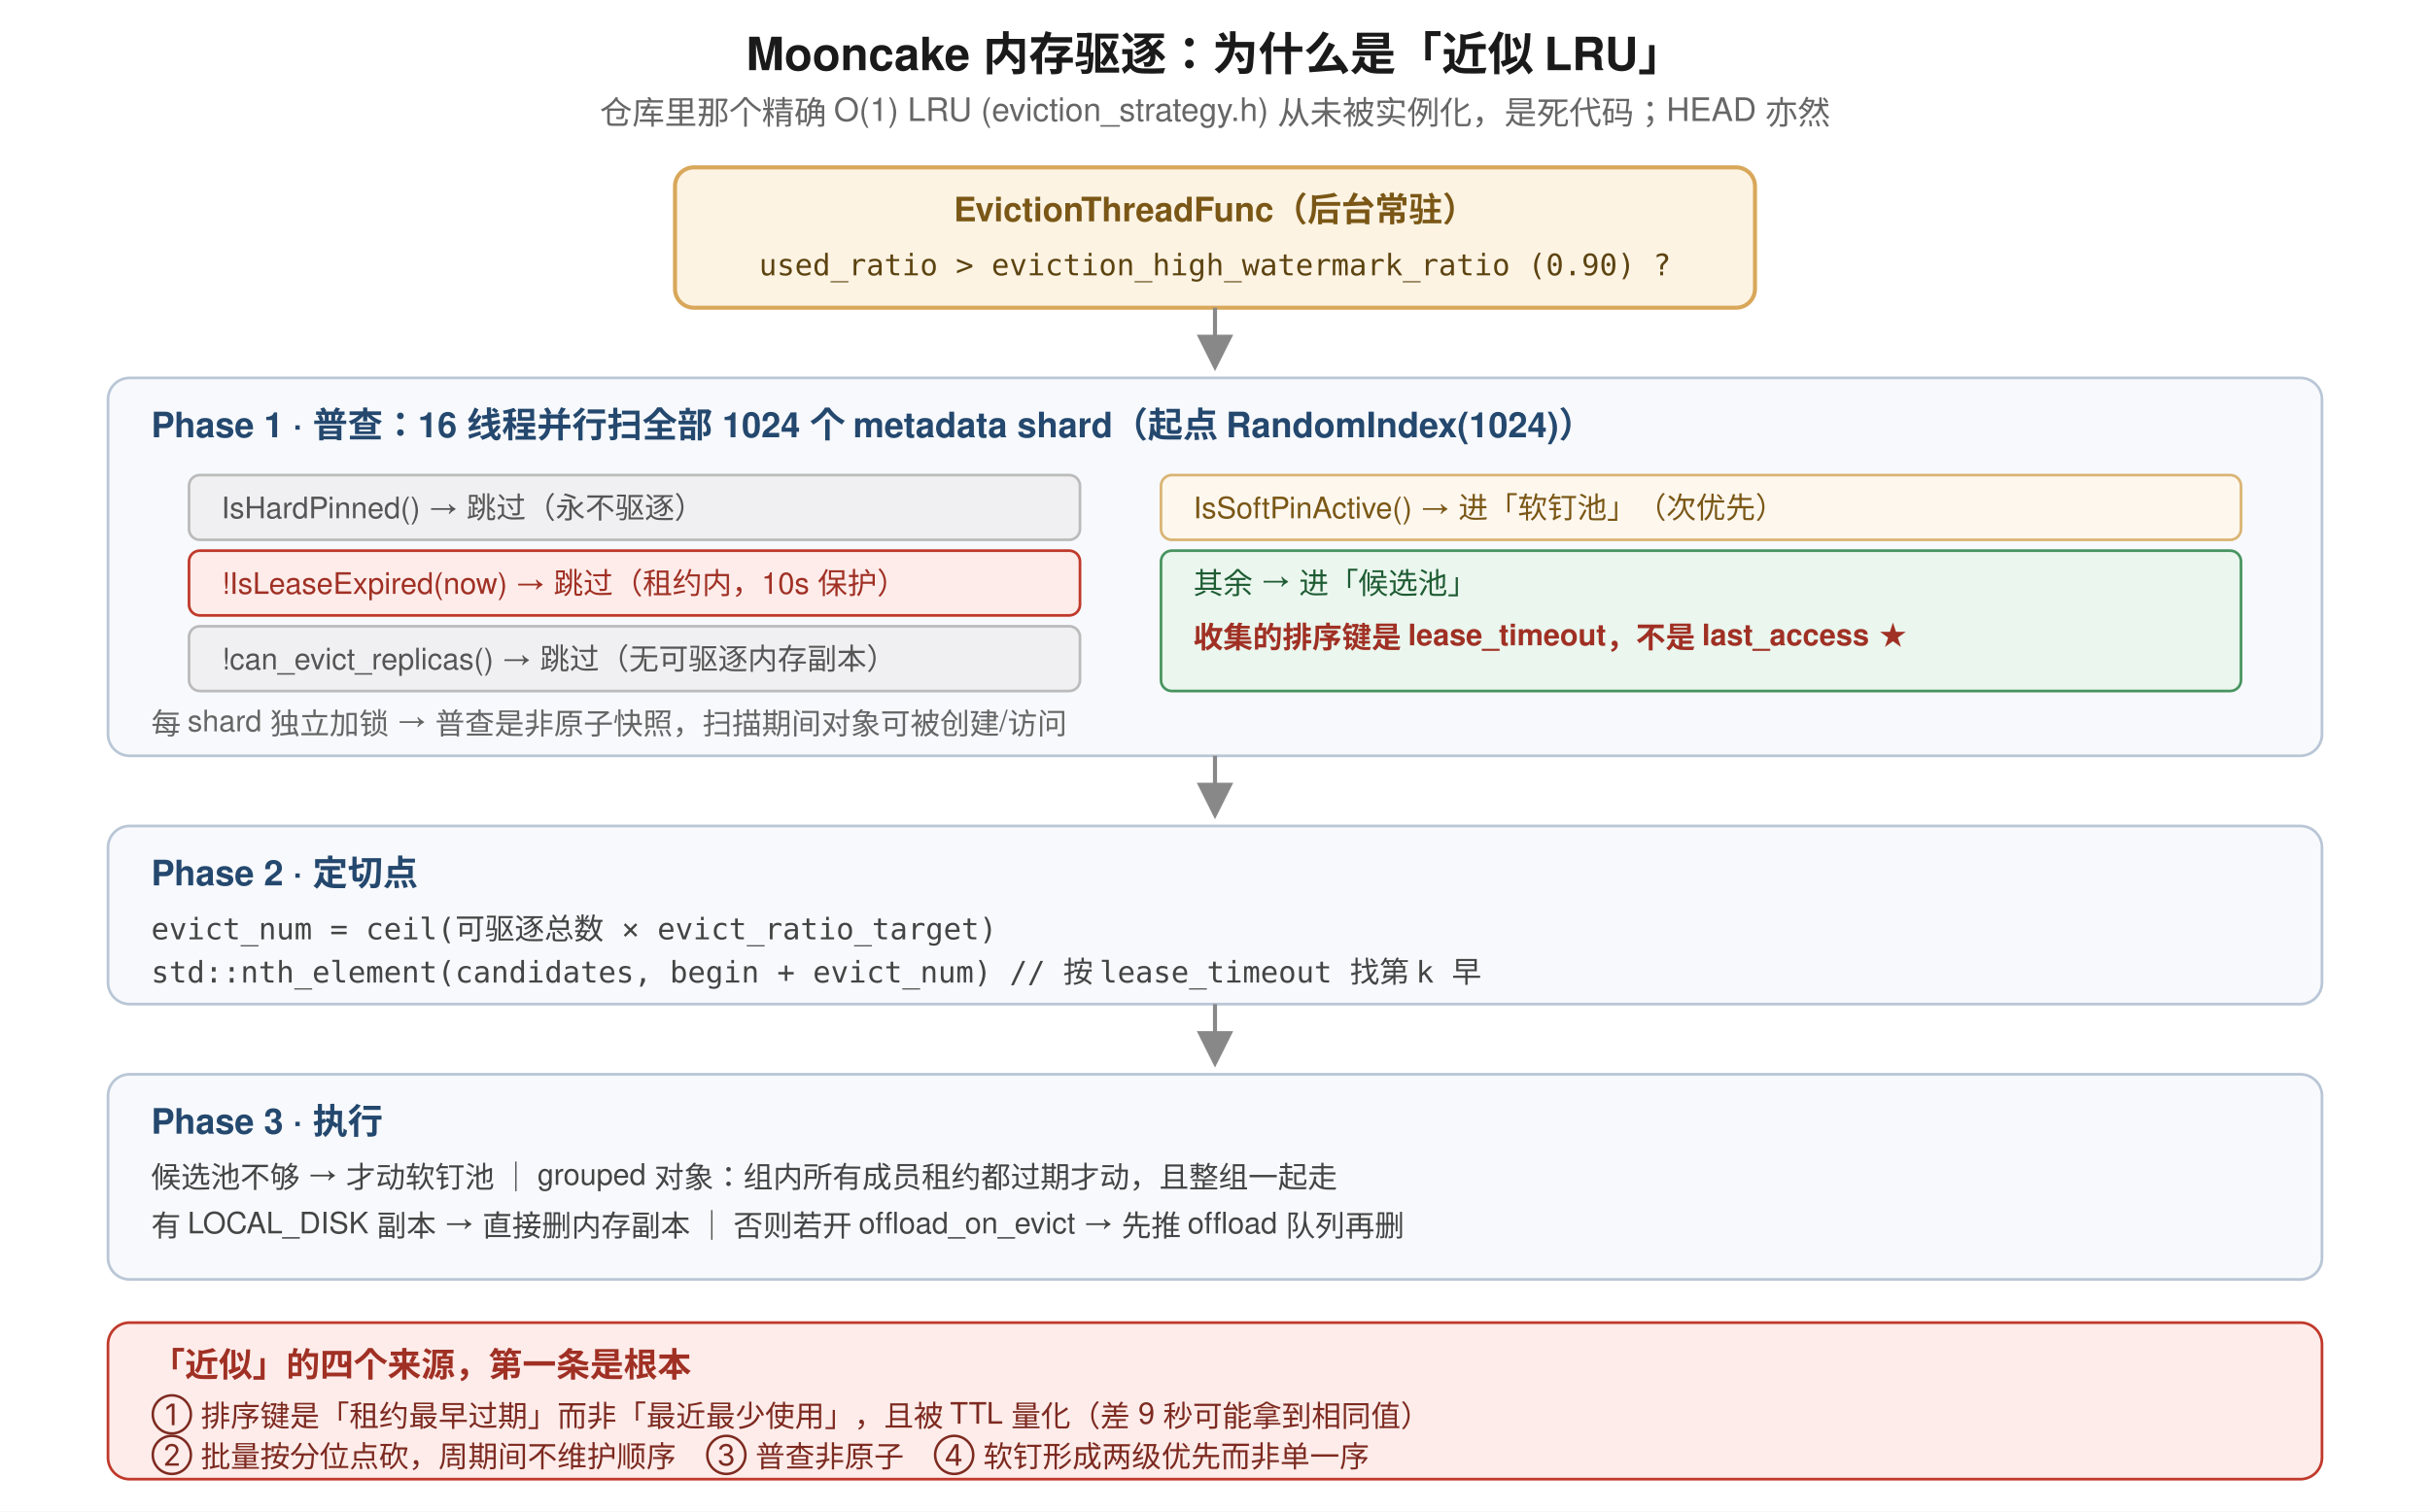
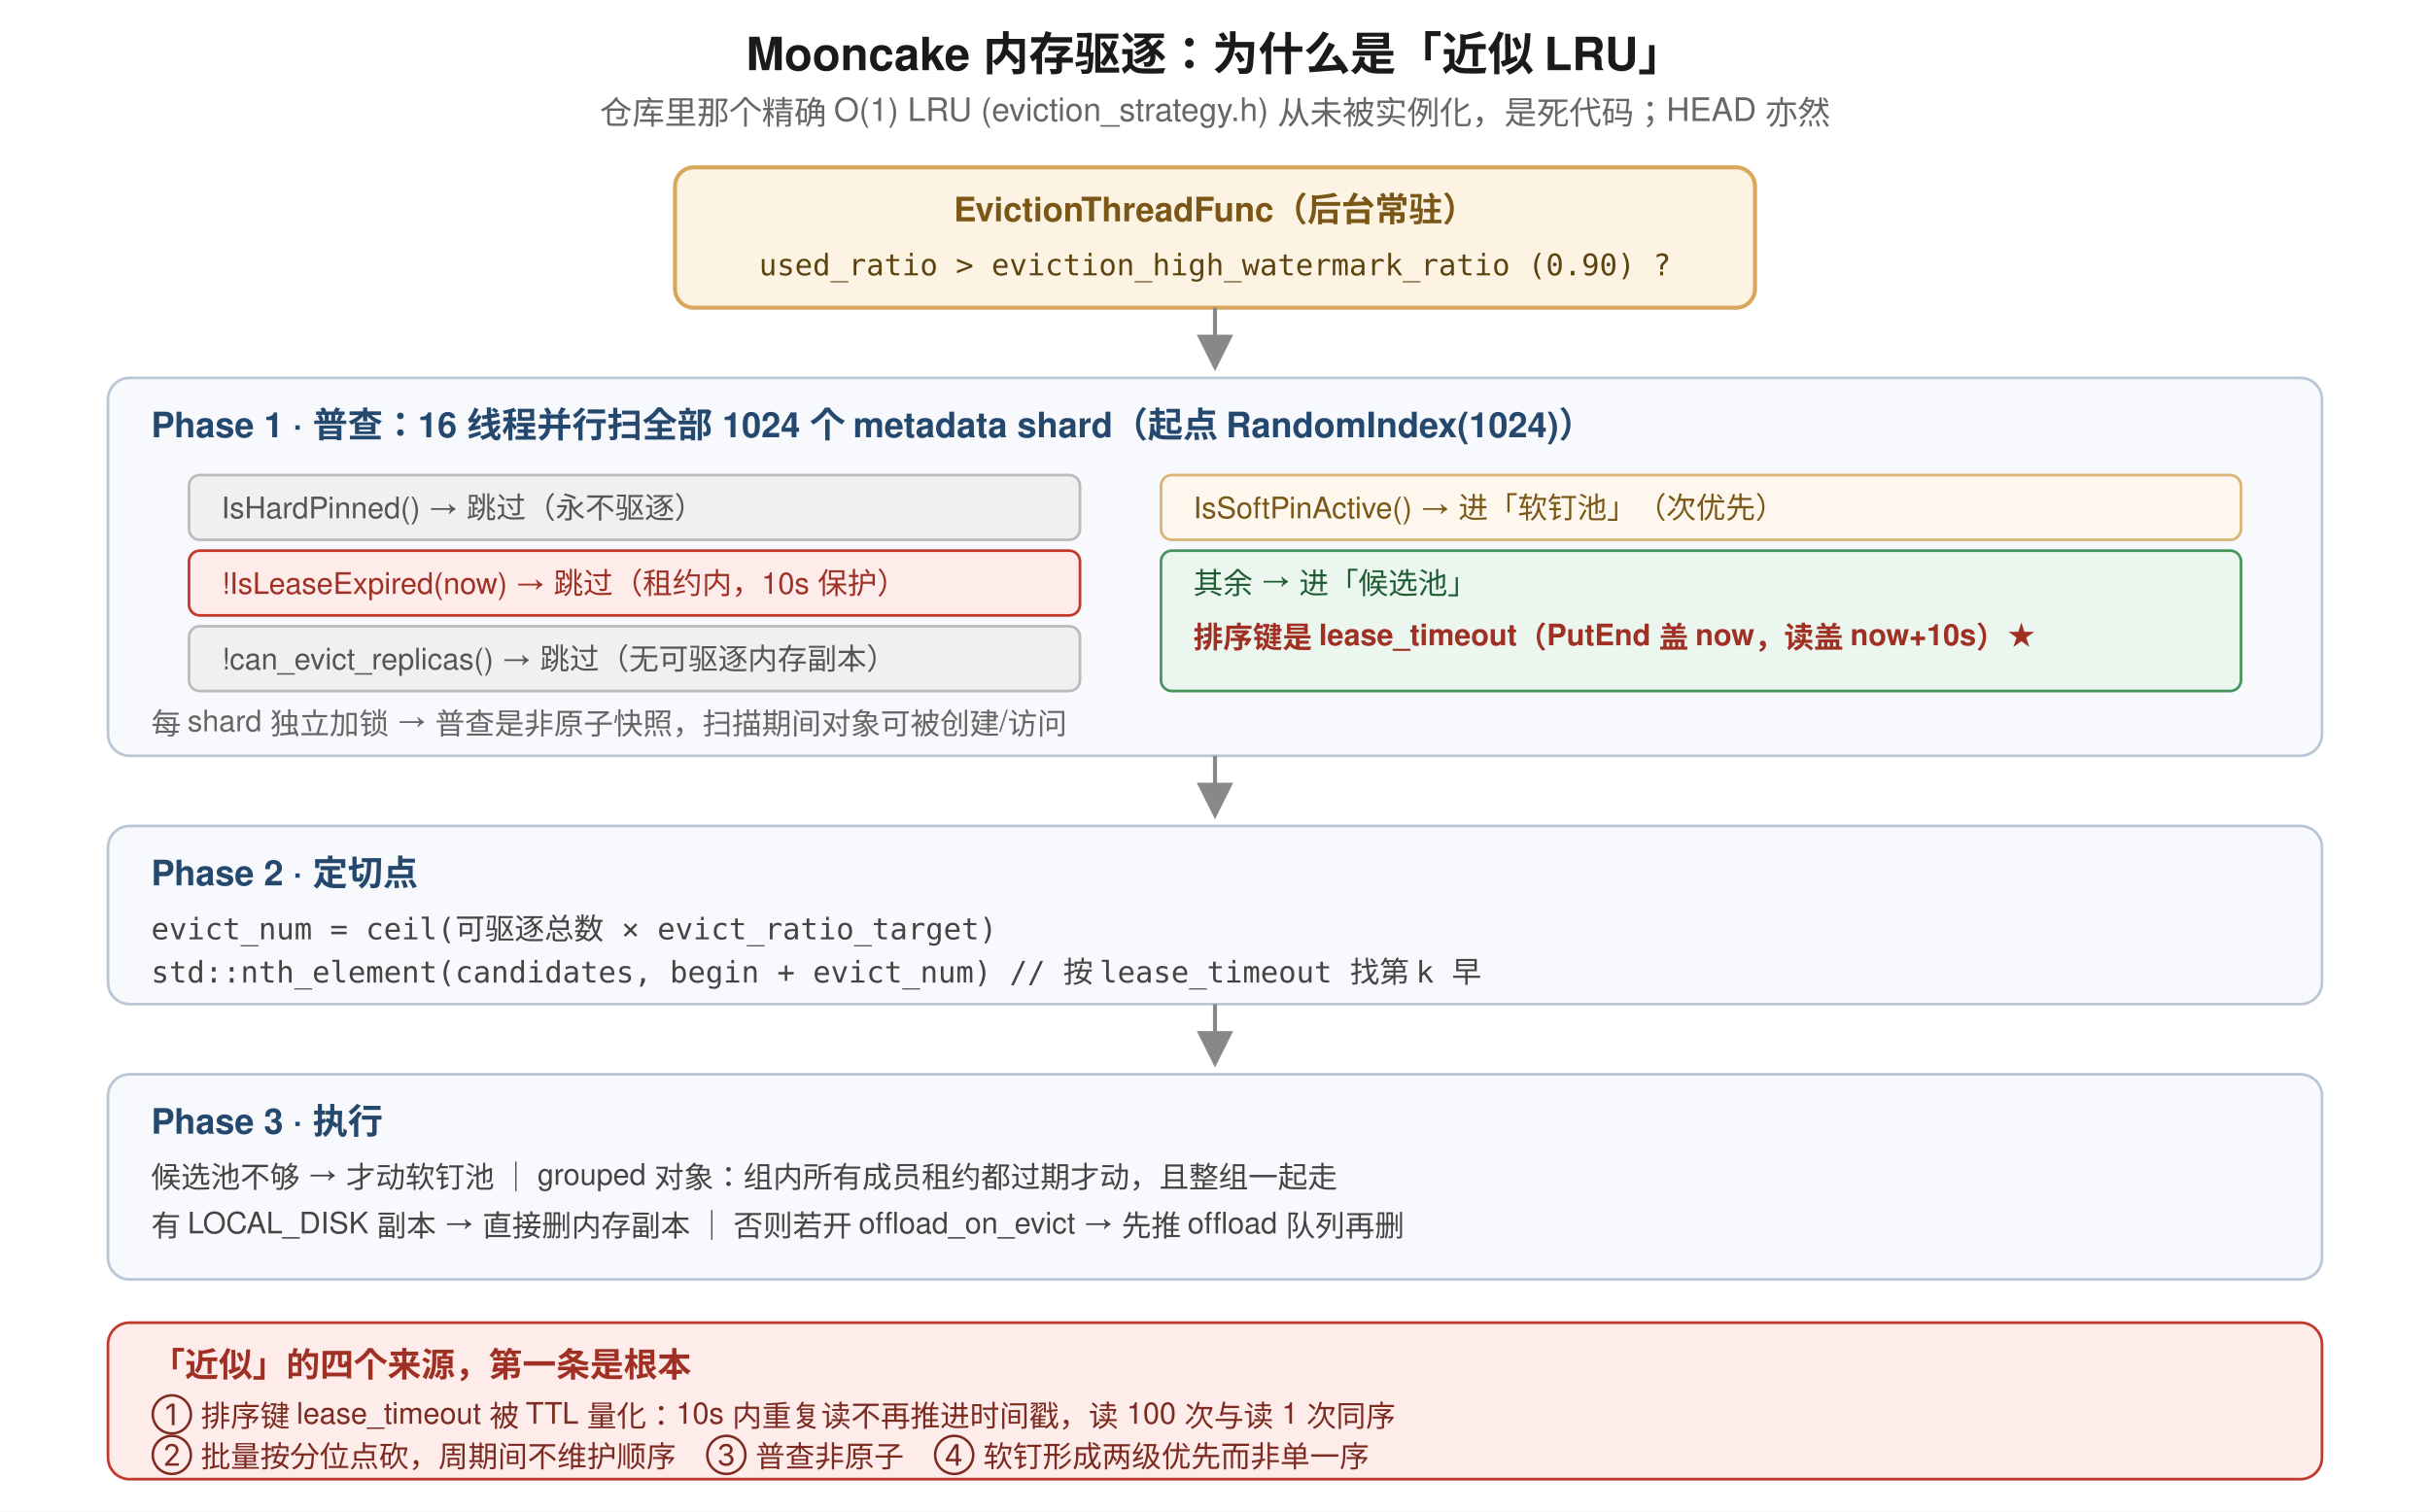
<svg xmlns="http://www.w3.org/2000/svg" width="900" height="560" viewBox="0 0 900 560" font-family="-apple-system,Segoe UI,Helvetica,Arial,sans-serif">
  <rect width="900" height="560" fill="#ffffff" />
  <text x="450" y="26" text-anchor="middle" font-size="17" font-weight="600" fill="#1a1a1a">Mooncake 内存驱逐：为什么是「近似 LRU」</text>
  <text x="450" y="46" text-anchor="middle" font-size="12" fill="#666">仓库里那个精确 O(1) LRU (eviction_strategy.h) 从未被实例化，是死代码；HEAD 亦然</text>
  <rect x="250" y="62" width="400" height="52" rx="7" fill="#fdf3e3" stroke="#d8a75a" stroke-width="1.5" />
  <text x="450" y="82" text-anchor="middle" font-size="12.5" font-weight="600" fill="#7a5716">EvictionThreadFunc（后台常驻）</text>
  <text x="450" y="102" text-anchor="middle" font-size="11" font-family="monospace" fill="#5c4310">used_ratio &gt; eviction_high_watermark_ratio (0.90) ?</text>
  <line x1="450" y1="114" x2="450" y2="136" stroke="#888" stroke-width="1.5" marker-end="url(#e1)" />
  <rect x="40" y="140" width="820" height="140" rx="8" fill="#f7f9fc" stroke="#b9c6d6" />
  <text x="56" y="162" font-size="13" font-weight="600" fill="#24486e">Phase 1 · 普查：16 线程并行扫全部 1024 个 metadata shard（起点 RandomIndex(1024)）</text>
  <g font-size="11">
    <rect x="70" y="176" width="330" height="24" rx="4" fill="#f0f0f2" stroke="#bbb" />
    <text x="82" y="192" fill="#555">IsHardPinned()  →  跳过（永不驱逐）</text>
    <rect x="70" y="204" width="330" height="24" rx="4" fill="#fdecea" stroke="#c0392b" />
    <text x="82" y="220" fill="#a03024">!IsLeaseExpired(now)  →  跳过（租约内，10s 保护）</text>
    <rect x="70" y="232" width="330" height="24" rx="4" fill="#f0f0f2" stroke="#bbb" />
    <text x="82" y="248" fill="#555">!can_evict_replicas()  →  跳过（无可驱逐内存副本）</text>
    <rect x="430" y="176" width="400" height="24" rx="4" fill="#fdf7ee" stroke="#d9b473" />
    <text x="442" y="192" fill="#7a5716">IsSoftPinActive()  →  进「软钉池」（次优先）</text>
    <rect x="430" y="204" width="400" height="52" rx="4" fill="#eaf6ee" stroke="#48945f" />
    <text x="442" y="220" fill="#1f5c33">其余  →  进「候选池」</text>
-     <text x="442" y="240" font-weight="600" fill="#a03024">收集的排序键是 lease_timeout，不是 last_access ★</text>
+     <text x="442" y="240" font-weight="600" fill="#a03024">排序键是 lease_timeout（PutEnd 盖 now，读盖 now+10s）★</text>
  </g>
  <text x="56" y="272" font-size="11" fill="#666">每 shard 独立加锁 → 普查是非原子快照，扫描期间对象可被创建/访问</text>
  <line x1="450" y1="280" x2="450" y2="302" stroke="#888" stroke-width="1.5" marker-end="url(#e1)" />
  <rect x="40" y="306" width="820" height="66" rx="8" fill="#f7f9fc" stroke="#b9c6d6" />
  <text x="56" y="328" font-size="13" font-weight="600" fill="#24486e">Phase 2 · 定切点</text>
  <text x="56" y="348" font-size="11" font-family="monospace" fill="#444">evict_num = ceil(可驱逐总数 × evict_ratio_target)</text>
  <text x="56" y="364" font-size="11" font-family="monospace" fill="#444">std::nth_element(candidates, begin + evict_num)   // 按 lease_timeout 找第 k 早</text>
  <line x1="450" y1="372" x2="450" y2="394" stroke="#888" stroke-width="1.5" marker-end="url(#e1)" />
  <rect x="40" y="398" width="820" height="76" rx="8" fill="#f7f9fc" stroke="#b9c6d6" />
  <text x="56" y="420" font-size="13" font-weight="600" fill="#24486e">Phase 3 · 执行</text>
  <text x="56" y="440" font-size="11" fill="#444">候选池不够 → 才动软钉池 ｜ grouped 对象：组内所有成员租约都过期才动，且整组一起走</text>
  <text x="56" y="458" font-size="11" fill="#444">有 LOCAL_DISK 副本 → 直接删内存副本 ｜ 否则若开 offload_on_evict → 先推 offload 队列再删</text>
  <rect x="40" y="490" width="820" height="58" rx="8" fill="#fdecea" stroke="#c0392b" />
  <text x="56" y="510" font-size="12.5" font-weight="600" fill="#a03024">「近似」的四个来源，第一条是根本</text>
-   <text x="56" y="528" font-size="11" fill="#7d2a20">① 排序键是「租约最早过期」而非「最近最少使用」，且被 TTL 量化（差 9 秒可能拿到相同值）</text>
+   <text x="56" y="528" font-size="11" fill="#7d2a20">① 排序键 lease_timeout 被 TTL 量化：10s 内重复读不再推进时间戳，读 100 次与读 1 次同序</text>
  <text x="56" y="543" font-size="11" fill="#7d2a20">② 批量按分位点砍，周期间不维护顺序　③ 普查非原子　④ 软钉形成两级优先而非单一序</text>
  <defs>
    <marker id="e1" markerWidth="9" markerHeight="9" refX="8" refY="4.5" orient="auto">
      <path d="M0,0 L9,4.5 L0,9 z" fill="#888" />
    </marker>
  </defs>
</svg>
